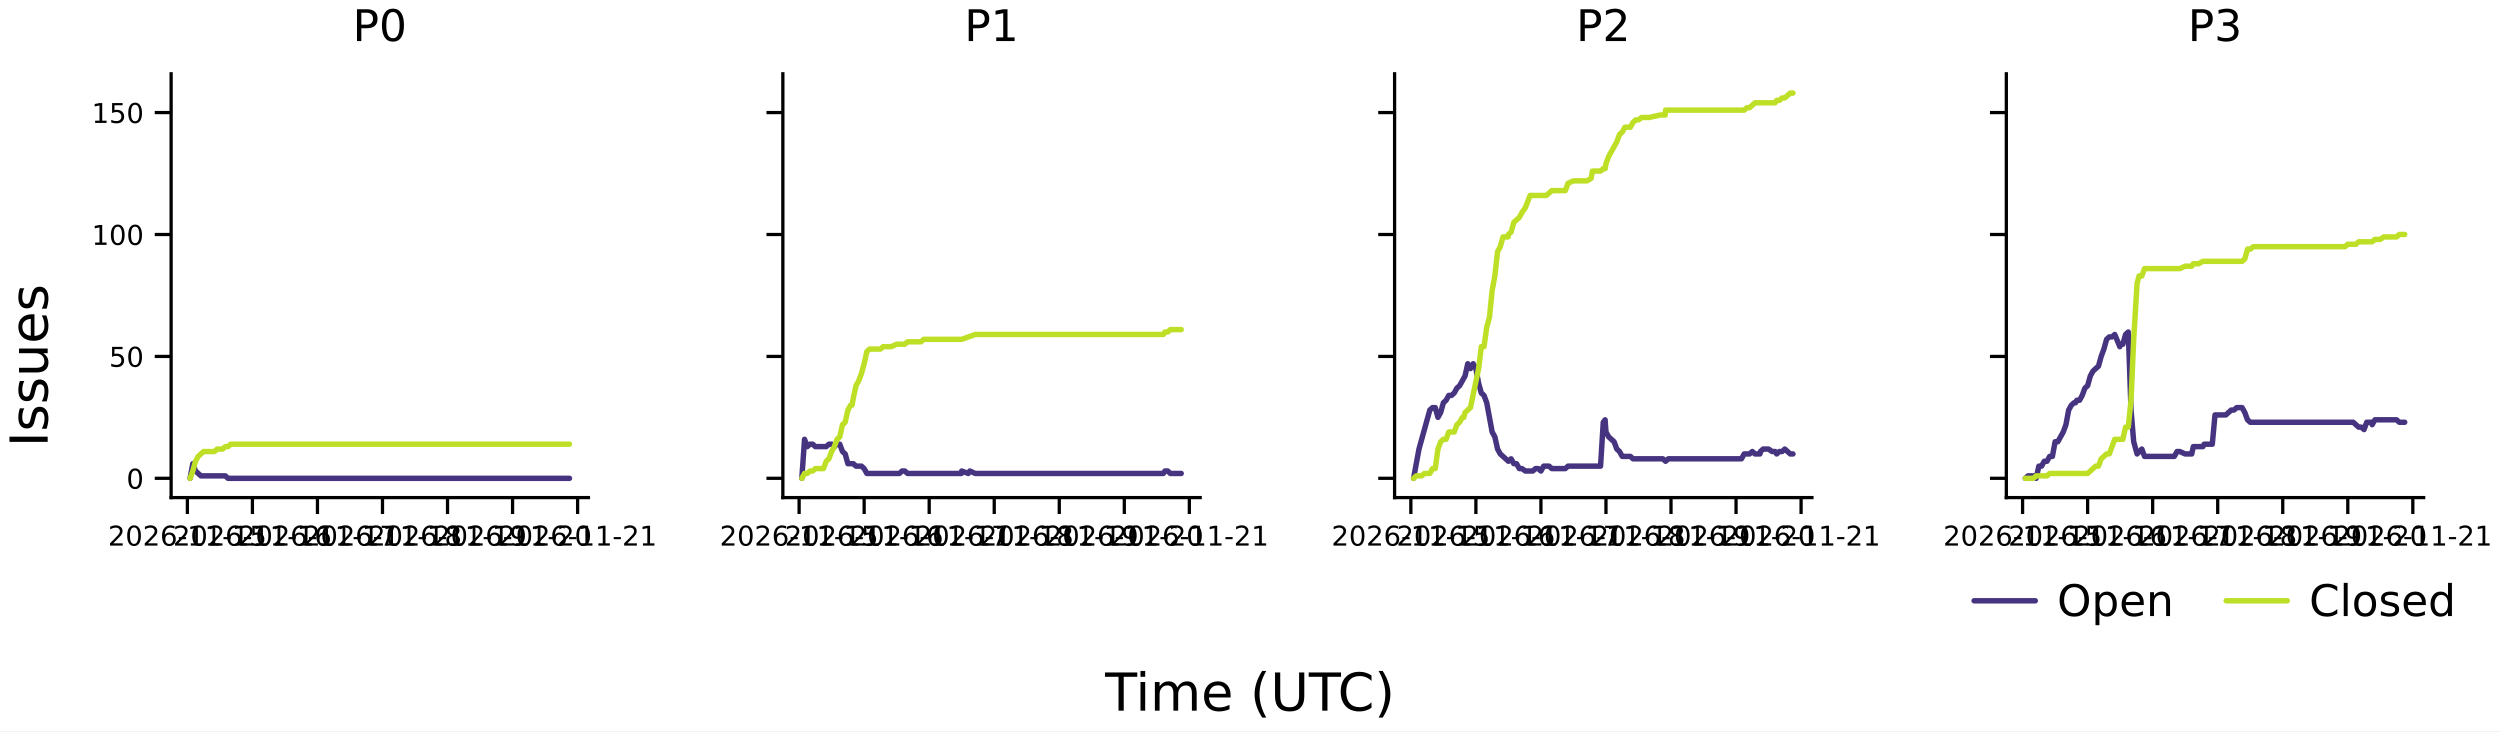
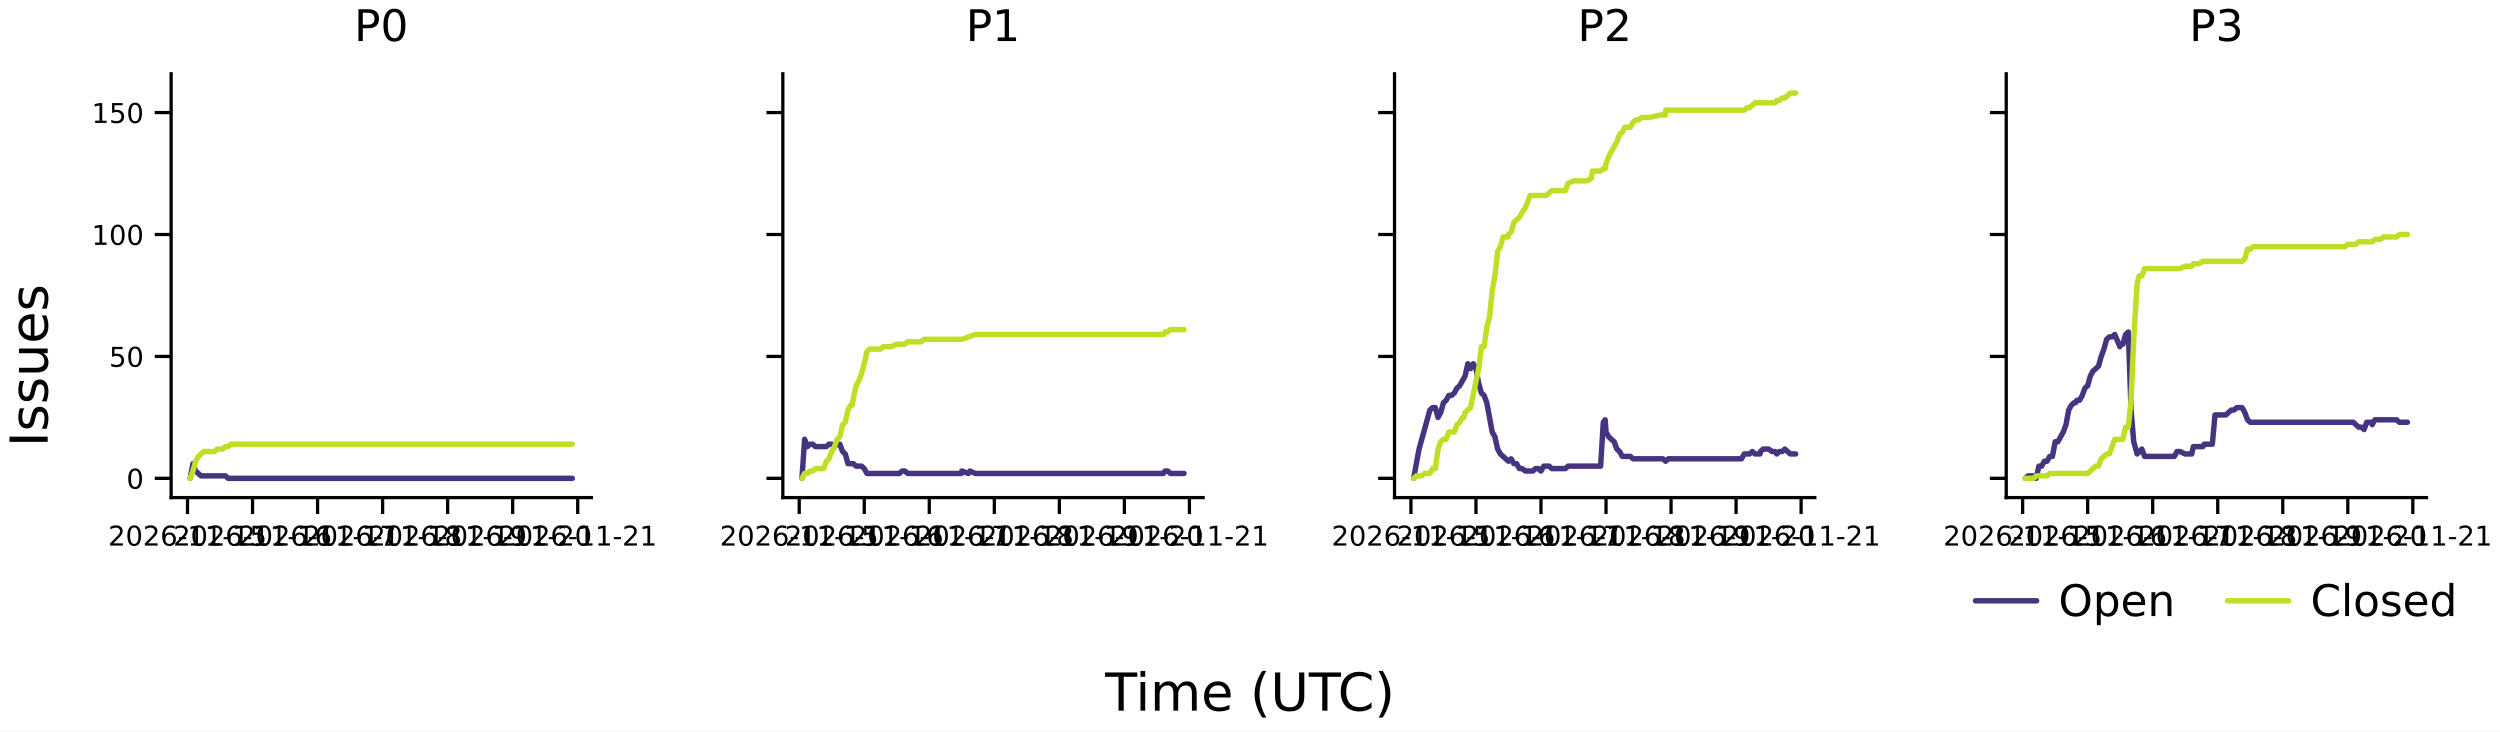
- <svg xmlns="http://www.w3.org/2000/svg" xmlns:xlink="http://www.w3.org/1999/xlink" width="457.922pt" height="133.92pt" viewBox="0 0 457.922 133.92" version="1.1">
+ <svg xmlns="http://www.w3.org/2000/svg" xmlns:xlink="http://www.w3.org/1999/xlink" width="457.921pt" height="133.92pt" viewBox="0 0 457.921 133.92" version="1.1">
  <defs>
    <style type="text/css">*{stroke-linejoin: round; stroke-linecap: butt}</style>
  </defs>
  <g id="figure_1">
    <g id="patch_1">
-       <path d="M 0 133.92  L 457.922 133.92  L 457.922 0  L 0 0  z " style="fill: #ffffff" />
+       <path d="M 0 133.92  L 457.921 133.92  L 457.921 0  L 0 0  z " style="fill: #ffffff" />
    </g>
    <g id="axes_1">
      <g id="patch_2">
-         <path d="M 31.344 91.143  L 107.785 91.143  L 107.785 13.518  L 31.344 13.518  z " style="fill: #ffffff" />
+         <path d="M 31.344 91.143  L 108.323 91.143  L 108.323 13.518  L 31.344 13.518  z " style="fill: #ffffff" />
      </g>
      <g id="matplotlib.axis_1">
        <g id="xtick_1">
          <g id="line2d_1">
            <defs>
-               <path id="m983ecefb46" d="M 0 0  L 0 3  " style="stroke: #000000; stroke-width: 0.6" />
+               <path id="ma088cf39d0" d="M 0 0  L 0 3  " style="stroke: #000000; stroke-width: 0.6" />
            </defs>
            <g>
-               <use xlink:href="#m983ecefb46" x="34.322" y="91.143" style="stroke: #000000; stroke-width: 0.6" />
+               <use xlink:href="#ma088cf39d0" x="34.346" y="91.143" style="stroke: #000000; stroke-width: 0.6" />
            </g>
          </g>
          <g id="text_1">
-             <text style="font-size: 5px; font-family: 'DejaVu Sans', sans-serif; text-anchor: middle" x="34.322" y="99.942" transform="rotate(-0 34.32197 99.94197)">2026-11-15</text>
+             <text style="font-size: 5px; font-family: 'DejaVu Sans', sans-serif; text-anchor: middle" x="34.346" y="99.942" transform="rotate(-0 34.34649 99.94197)">2026-11-15</text>
          </g>
        </g>
        <g id="xtick_2">
          <g id="line2d_2">
            <g>
-               <use xlink:href="#m983ecefb46" x="46.235" y="91.143" style="stroke: #000000; stroke-width: 0.6" />
+               <use xlink:href="#ma088cf39d0" x="46.258" y="91.143" style="stroke: #000000; stroke-width: 0.6" />
            </g>
          </g>
          <g id="text_2">
-             <text style="font-size: 5px; font-family: 'DejaVu Sans', sans-serif; text-anchor: middle" x="46.235" y="99.942" transform="rotate(-0 46.23487 99.94197)">2026-11-16</text>
+             <text style="font-size: 5px; font-family: 'DejaVu Sans', sans-serif; text-anchor: middle" x="46.258" y="99.942" transform="rotate(-0 46.25818 99.94197)">2026-11-16</text>
          </g>
        </g>
        <g id="xtick_3">
          <g id="line2d_3">
            <g>
-               <use xlink:href="#m983ecefb46" x="58.148" y="91.143" style="stroke: #000000; stroke-width: 0.6" />
+               <use xlink:href="#ma088cf39d0" x="58.17" y="91.143" style="stroke: #000000; stroke-width: 0.6" />
            </g>
          </g>
          <g id="text_3">
-             <text style="font-size: 5px; font-family: 'DejaVu Sans', sans-serif; text-anchor: middle" x="58.148" y="99.942" transform="rotate(-0 58.14776 99.94197)">2026-11-17</text>
+             <text style="font-size: 5px; font-family: 'DejaVu Sans', sans-serif; text-anchor: middle" x="58.17" y="99.942" transform="rotate(-0 58.16987 99.94197)">2026-11-17</text>
          </g>
        </g>
        <g id="xtick_4">
          <g id="line2d_4">
            <g>
-               <use xlink:href="#m983ecefb46" x="70.061" y="91.143" style="stroke: #000000; stroke-width: 0.6" />
+               <use xlink:href="#ma088cf39d0" x="70.082" y="91.143" style="stroke: #000000; stroke-width: 0.6" />
            </g>
          </g>
          <g id="text_4">
-             <text style="font-size: 5px; font-family: 'DejaVu Sans', sans-serif; text-anchor: middle" x="70.061" y="99.942" transform="rotate(-0 70.06066 99.94197)">2026-11-18</text>
+             <text style="font-size: 5px; font-family: 'DejaVu Sans', sans-serif; text-anchor: middle" x="70.082" y="99.942" transform="rotate(-0 70.08156 99.94197)">2026-11-18</text>
          </g>
        </g>
        <g id="xtick_5">
          <g id="line2d_5">
            <g>
-               <use xlink:href="#m983ecefb46" x="81.974" y="91.143" style="stroke: #000000; stroke-width: 0.6" />
+               <use xlink:href="#ma088cf39d0" x="81.993" y="91.143" style="stroke: #000000; stroke-width: 0.6" />
            </g>
          </g>
          <g id="text_5">
-             <text style="font-size: 5px; font-family: 'DejaVu Sans', sans-serif; text-anchor: middle" x="81.974" y="99.942" transform="rotate(-0 81.97355 99.94197)">2026-11-19</text>
+             <text style="font-size: 5px; font-family: 'DejaVu Sans', sans-serif; text-anchor: middle" x="81.993" y="99.942" transform="rotate(-0 81.99326 99.94197)">2026-11-19</text>
          </g>
        </g>
        <g id="xtick_6">
          <g id="line2d_6">
            <g>
-               <use xlink:href="#m983ecefb46" x="93.886" y="91.143" style="stroke: #000000; stroke-width: 0.6" />
+               <use xlink:href="#ma088cf39d0" x="93.905" y="91.143" style="stroke: #000000; stroke-width: 0.6" />
            </g>
          </g>
          <g id="text_6">
-             <text style="font-size: 5px; font-family: 'DejaVu Sans', sans-serif; text-anchor: middle" x="93.886" y="99.942" transform="rotate(-0 93.88645 99.94197)">2026-11-20</text>
+             <text style="font-size: 5px; font-family: 'DejaVu Sans', sans-serif; text-anchor: middle" x="93.905" y="99.942" transform="rotate(-0 93.90495 99.94197)">2026-11-20</text>
          </g>
        </g>
        <g id="xtick_7">
          <g id="line2d_7">
            <g>
-               <use xlink:href="#m983ecefb46" x="105.799" y="91.143" style="stroke: #000000; stroke-width: 0.6" />
+               <use xlink:href="#ma088cf39d0" x="105.817" y="91.143" style="stroke: #000000; stroke-width: 0.6" />
            </g>
          </g>
          <g id="text_7">
-             <text style="font-size: 5px; font-family: 'DejaVu Sans', sans-serif; text-anchor: middle" x="105.799" y="99.942" transform="rotate(-0 105.7993 99.94197)">2026-11-21</text>
+             <text style="font-size: 5px; font-family: 'DejaVu Sans', sans-serif; text-anchor: middle" x="105.817" y="99.942" transform="rotate(-0 105.8166 99.94197)">2026-11-21</text>
          </g>
        </g>
      </g>
      <g id="matplotlib.axis_2">
        <g id="ytick_1">
          <g id="line2d_8">
            <defs>
-               <path id="m73b5de8e56" d="M 0 0  L -3 0  " style="stroke: #000000; stroke-width: 0.6" />
+               <path id="mca87524dff" d="M 0 0  L -3 0  " style="stroke: #000000; stroke-width: 0.6" />
            </defs>
            <g>
-               <use xlink:href="#m73b5de8e56" x="31.344" y="87.615" style="stroke: #000000; stroke-width: 0.6" />
+               <use xlink:href="#mca87524dff" x="31.344" y="87.615" style="stroke: #000000; stroke-width: 0.6" />
            </g>
          </g>
          <g id="text_8">
            <text style="font-size: 5px; font-family: 'DejaVu Sans', sans-serif; text-anchor: end" x="26.344" y="89.514" transform="rotate(-0 26.34375 89.51415)">0</text>
          </g>
        </g>
        <g id="ytick_2">
          <g id="line2d_9">
            <g>
-               <use xlink:href="#m73b5de8e56" x="31.344" y="65.283" style="stroke: #000000; stroke-width: 0.6" />
+               <use xlink:href="#mca87524dff" x="31.344" y="65.283" style="stroke: #000000; stroke-width: 0.6" />
            </g>
          </g>
          <g id="text_9">
            <text style="font-size: 5px; font-family: 'DejaVu Sans', sans-serif; text-anchor: end" x="26.344" y="67.182" transform="rotate(-0 26.34375 67.18244)">50</text>
          </g>
        </g>
        <g id="ytick_3">
          <g id="line2d_10">
            <g>
-               <use xlink:href="#m73b5de8e56" x="31.344" y="42.951" style="stroke: #000000; stroke-width: 0.6" />
+               <use xlink:href="#mca87524dff" x="31.344" y="42.951" style="stroke: #000000; stroke-width: 0.6" />
            </g>
          </g>
          <g id="text_10">
            <text style="font-size: 5px; font-family: 'DejaVu Sans', sans-serif; text-anchor: end" x="26.344" y="44.851" transform="rotate(-0 26.34375 44.85073)">100</text>
          </g>
        </g>
        <g id="ytick_4">
          <g id="line2d_11">
            <g>
-               <use xlink:href="#m73b5de8e56" x="31.344" y="20.62" style="stroke: #000000; stroke-width: 0.6" />
+               <use xlink:href="#mca87524dff" x="31.344" y="20.62" style="stroke: #000000; stroke-width: 0.6" />
            </g>
          </g>
          <g id="text_11">
            <text style="font-size: 5px; font-family: 'DejaVu Sans', sans-serif; text-anchor: end" x="26.344" y="22.519" transform="rotate(-0 26.34375 22.51902)">150</text>
          </g>
        </g>
      </g>
      <g id="line2d_12">
-         <path d="M 34.818 87.615  L 35.315 84.935  L 35.811 86.275  L 36.804 87.168  L 41.271 87.168  L 41.768 87.615  L 104.31 87.615  L 104.31 87.615  " clip-path="url(#p945f9d1e26)" style="fill: none; stroke: #463480; stroke-linecap: round" />
+         <path d="M 34.843 87.615  L 35.339 84.935  L 35.835 86.275  L 36.828 87.168  L 41.295 87.168  L 41.791 87.615  L 104.824 87.615  L 104.824 87.615  " clip-path="url(#p7df5811cce)" style="fill: none; stroke: #463480; stroke-linecap: round" />
      </g>
      <g id="line2d_13">
-         <path d="M 34.818 87.615  L 35.315 86.275  L 35.811 84.488  L 36.307 83.595  L 37.3 82.702  L 39.286 82.702  L 39.782 82.255  L 40.775 82.255  L 41.271 81.808  L 41.768 81.808  L 42.264 81.362  L 104.31 81.362  L 104.31 81.362  " clip-path="url(#p945f9d1e26)" style="fill: none; stroke: #bddf26; stroke-linecap: round" />
+         <path d="M 34.843 87.615  L 35.339 86.275  L 35.835 84.488  L 36.332 83.595  L 37.324 82.702  L 39.31 82.702  L 39.806 82.255  L 40.799 82.255  L 41.295 81.808  L 41.791 81.808  L 42.288 81.362  L 104.824 81.362  L 104.824 81.362  " clip-path="url(#p7df5811cce)" style="fill: none; stroke: #bddf26; stroke-linecap: round" />
      </g>
      <g id="patch_3">
        <path d="M 31.344 91.143  L 31.344 13.518  " style="fill: none; stroke: #000000; stroke-width: 0.6; stroke-linejoin: miter; stroke-linecap: square" />
      </g>
      <g id="patch_4">
-         <path d="M 31.344 91.143  L 107.785 91.143  " style="fill: none; stroke: #000000; stroke-width: 0.6; stroke-linejoin: miter; stroke-linecap: square" />
+         <path d="M 31.344 91.143  L 108.323 91.143  " style="fill: none; stroke: #000000; stroke-width: 0.6; stroke-linejoin: miter; stroke-linecap: square" />
      </g>
      <g id="text_12">
-         <text style="font-size: 8px; font-family: 'DejaVu Sans', sans-serif; text-anchor: middle" x="69.564" y="7.518" transform="rotate(-0 69.56429 7.518125)">P0</text>
+         <text style="font-size: 8px; font-family: 'DejaVu Sans', sans-serif; text-anchor: middle" x="69.833" y="7.518" transform="rotate(-0 69.8334 7.518125)">P0</text>
      </g>
    </g>
    <g id="axes_2">
      <g id="patch_5">
-         <path d="M 143.395 91.143  L 219.836 91.143  L 219.836 13.518  L 143.395 13.518  z " style="fill: #ffffff" />
+         <path d="M 143.389 91.143  L 220.368 91.143  L 220.368 13.518  L 143.389 13.518  z " style="fill: #ffffff" />
      </g>
      <g id="matplotlib.axis_3">
        <g id="xtick_8">
          <g id="line2d_14">
            <g>
-               <use xlink:href="#m983ecefb46" x="146.373" y="91.143" style="stroke: #000000; stroke-width: 0.6" />
+               <use xlink:href="#ma088cf39d0" x="146.392" y="91.143" style="stroke: #000000; stroke-width: 0.6" />
            </g>
          </g>
          <g id="text_13">
-             <text style="font-size: 5px; font-family: 'DejaVu Sans', sans-serif; text-anchor: middle" x="146.373" y="99.942" transform="rotate(-0 146.3731 99.94197)">2026-11-15</text>
+             <text style="font-size: 5px; font-family: 'DejaVu Sans', sans-serif; text-anchor: middle" x="146.392" y="99.942" transform="rotate(-0 146.3917 99.94197)">2026-11-15</text>
          </g>
        </g>
        <g id="xtick_9">
          <g id="line2d_15">
            <g>
-               <use xlink:href="#m983ecefb46" x="158.286" y="91.143" style="stroke: #000000; stroke-width: 0.6" />
+               <use xlink:href="#ma088cf39d0" x="158.303" y="91.143" style="stroke: #000000; stroke-width: 0.6" />
            </g>
          </g>
          <g id="text_14">
-             <text style="font-size: 5px; font-family: 'DejaVu Sans', sans-serif; text-anchor: middle" x="158.286" y="99.942" transform="rotate(-0 158.286 99.94197)">2026-11-16</text>
+             <text style="font-size: 5px; font-family: 'DejaVu Sans', sans-serif; text-anchor: middle" x="158.303" y="99.942" transform="rotate(-0 158.3034 99.94197)">2026-11-16</text>
          </g>
        </g>
        <g id="xtick_10">
          <g id="line2d_16">
            <g>
-               <use xlink:href="#m983ecefb46" x="170.199" y="91.143" style="stroke: #000000; stroke-width: 0.6" />
+               <use xlink:href="#ma088cf39d0" x="170.215" y="91.143" style="stroke: #000000; stroke-width: 0.6" />
            </g>
          </g>
          <g id="text_15">
-             <text style="font-size: 5px; font-family: 'DejaVu Sans', sans-serif; text-anchor: middle" x="170.199" y="99.942" transform="rotate(-0 170.1989 99.94197)">2026-11-17</text>
+             <text style="font-size: 5px; font-family: 'DejaVu Sans', sans-serif; text-anchor: middle" x="170.215" y="99.942" transform="rotate(-0 170.2151 99.94197)">2026-11-17</text>
          </g>
        </g>
        <g id="xtick_11">
          <g id="line2d_17">
            <g>
-               <use xlink:href="#m983ecefb46" x="182.112" y="91.143" style="stroke: #000000; stroke-width: 0.6" />
+               <use xlink:href="#ma088cf39d0" x="182.127" y="91.143" style="stroke: #000000; stroke-width: 0.6" />
            </g>
          </g>
          <g id="text_16">
-             <text style="font-size: 5px; font-family: 'DejaVu Sans', sans-serif; text-anchor: middle" x="182.112" y="99.942" transform="rotate(-0 182.1118 99.94197)">2026-11-18</text>
+             <text style="font-size: 5px; font-family: 'DejaVu Sans', sans-serif; text-anchor: middle" x="182.127" y="99.942" transform="rotate(-0 182.1268 99.94197)">2026-11-18</text>
          </g>
        </g>
        <g id="xtick_12">
          <g id="line2d_18">
            <g>
-               <use xlink:href="#m983ecefb46" x="194.025" y="91.143" style="stroke: #000000; stroke-width: 0.6" />
+               <use xlink:href="#ma088cf39d0" x="194.038" y="91.143" style="stroke: #000000; stroke-width: 0.6" />
            </g>
          </g>
          <g id="text_17">
-             <text style="font-size: 5px; font-family: 'DejaVu Sans', sans-serif; text-anchor: middle" x="194.025" y="99.942" transform="rotate(-0 194.0247 99.94197)">2026-11-19</text>
+             <text style="font-size: 5px; font-family: 'DejaVu Sans', sans-serif; text-anchor: middle" x="194.038" y="99.942" transform="rotate(-0 194.0385 99.94197)">2026-11-19</text>
          </g>
        </g>
        <g id="xtick_13">
          <g id="line2d_19">
            <g>
-               <use xlink:href="#m983ecefb46" x="205.938" y="91.143" style="stroke: #000000; stroke-width: 0.6" />
+               <use xlink:href="#ma088cf39d0" x="205.95" y="91.143" style="stroke: #000000; stroke-width: 0.6" />
            </g>
          </g>
          <g id="text_18">
-             <text style="font-size: 5px; font-family: 'DejaVu Sans', sans-serif; text-anchor: middle" x="205.938" y="99.942" transform="rotate(-0 205.9376 99.94197)">2026-11-20</text>
+             <text style="font-size: 5px; font-family: 'DejaVu Sans', sans-serif; text-anchor: middle" x="205.95" y="99.942" transform="rotate(-0 205.9502 99.94197)">2026-11-20</text>
          </g>
        </g>
        <g id="xtick_14">
          <g id="line2d_20">
            <g>
-               <use xlink:href="#m983ecefb46" x="217.85" y="91.143" style="stroke: #000000; stroke-width: 0.6" />
+               <use xlink:href="#ma088cf39d0" x="217.862" y="91.143" style="stroke: #000000; stroke-width: 0.6" />
            </g>
          </g>
          <g id="text_19">
-             <text style="font-size: 5px; font-family: 'DejaVu Sans', sans-serif; text-anchor: middle" x="217.85" y="99.942" transform="rotate(-0 217.8505 99.94197)">2026-11-21</text>
+             <text style="font-size: 5px; font-family: 'DejaVu Sans', sans-serif; text-anchor: middle" x="217.862" y="99.942" transform="rotate(-0 217.8619 99.94197)">2026-11-21</text>
          </g>
        </g>
      </g>
      <g id="matplotlib.axis_4">
        <g id="ytick_5">
          <g id="line2d_21">
            <g>
-               <use xlink:href="#m73b5de8e56" x="143.395" y="87.615" style="stroke: #000000; stroke-width: 0.6" />
+               <use xlink:href="#mca87524dff" x="143.389" y="87.615" style="stroke: #000000; stroke-width: 0.6" />
            </g>
          </g>
        </g>
        <g id="ytick_6">
          <g id="line2d_22">
            <g>
-               <use xlink:href="#m73b5de8e56" x="143.395" y="65.283" style="stroke: #000000; stroke-width: 0.6" />
+               <use xlink:href="#mca87524dff" x="143.389" y="65.283" style="stroke: #000000; stroke-width: 0.6" />
            </g>
          </g>
        </g>
        <g id="ytick_7">
          <g id="line2d_23">
            <g>
-               <use xlink:href="#m73b5de8e56" x="143.395" y="42.951" style="stroke: #000000; stroke-width: 0.6" />
+               <use xlink:href="#mca87524dff" x="143.389" y="42.951" style="stroke: #000000; stroke-width: 0.6" />
            </g>
          </g>
        </g>
        <g id="ytick_8">
          <g id="line2d_24">
            <g>
-               <use xlink:href="#m73b5de8e56" x="143.395" y="20.62" style="stroke: #000000; stroke-width: 0.6" />
+               <use xlink:href="#mca87524dff" x="143.389" y="20.62" style="stroke: #000000; stroke-width: 0.6" />
            </g>
          </g>
        </g>
      </g>
      <g id="line2d_25">
-         <path d="M 146.869 87.615  L 147.366 80.469  L 147.862 81.808  L 148.359 81.362  L 148.855 81.362  L 149.351 81.808  L 151.337 81.808  L 151.833 81.362  L 152.33 81.362  L 152.826 81.808  L 153.322 81.362  L 153.819 81.362  L 154.315 82.702  L 154.811 83.148  L 155.308 84.935  L 156.301 84.935  L 156.797 85.382  L 157.79 85.382  L 158.286 85.828  L 158.782 86.721  L 164.739 86.721  L 165.235 86.275  L 165.732 86.275  L 166.236 86.721  L 176.097 86.721  L 176.155 86.275  L 177.355 86.721  L 177.644 86.275  L 178.637 86.721  L 213.085 86.721  L 213.383 86.275  L 213.88 86.275  L 214.376 86.721  L 216.361 86.721  L 216.361 86.721  " clip-path="url(#pc79233a699)" style="fill: none; stroke: #463480; stroke-linecap: round" />
+         <path d="M 146.888 87.615  L 147.384 80.469  L 147.881 81.808  L 148.377 81.362  L 148.873 81.362  L 149.37 81.808  L 151.355 81.808  L 151.851 81.362  L 152.348 81.362  L 152.844 81.808  L 153.34 81.362  L 153.837 81.362  L 154.333 82.702  L 154.829 83.148  L 155.325 84.935  L 156.318 84.935  L 156.814 85.382  L 157.807 85.382  L 158.303 85.828  L 158.8 86.721  L 164.756 86.721  L 165.252 86.275  L 165.748 86.275  L 166.253 86.721  L 176.113 86.721  L 176.171 86.275  L 177.37 86.721  L 177.66 86.275  L 178.653 86.721  L 213.097 86.721  L 213.395 86.275  L 213.891 86.275  L 214.388 86.721  L 216.869 86.721  L 216.869 86.721  " clip-path="url(#p0bd5a8da91)" style="fill: none; stroke: #463480; stroke-linecap: round" />
      </g>
      <g id="line2d_26">
-         <path d="M 146.869 87.615  L 147.366 86.721  L 147.862 86.721  L 148.359 86.275  L 148.855 86.275  L 149.351 85.828  L 150.84 85.828  L 151.337 84.488  L 151.833 84.042  L 152.33 82.702  L 152.826 81.808  L 153.322 80.469  L 153.819 80.022  L 154.315 77.789  L 154.811 77.342  L 155.308 75.109  L 155.804 74.216  L 156.077 74.216  L 156.301 72.876  L 156.797 70.643  L 157.293 69.749  L 157.79 68.409  L 158.286 66.623  L 158.782 64.39  L 159.279 63.943  L 161.264 63.943  L 161.761 63.496  L 163.25 63.496  L 164.242 63.05  L 165.732 63.05  L 166.236 62.603  L 168.71 62.603  L 169.206 62.157  L 176.155 62.157  L 178.637 61.263  L 213.085 61.263  L 213.383 60.817  L 213.88 60.817  L 214.376 60.37  L 216.361 60.37  L 216.361 60.37  " clip-path="url(#pc79233a699)" style="fill: none; stroke: #bddf26; stroke-linecap: round" />
+         <path d="M 146.888 87.615  L 147.384 86.721  L 147.881 86.721  L 148.377 86.275  L 148.873 86.275  L 149.37 85.828  L 150.859 85.828  L 151.355 84.488  L 151.851 84.042  L 152.348 82.702  L 152.844 81.808  L 153.34 80.469  L 153.837 80.022  L 154.333 77.789  L 154.829 77.342  L 155.325 75.109  L 155.822 74.216  L 156.095 74.216  L 156.318 72.876  L 156.814 70.643  L 157.311 69.749  L 157.807 68.409  L 158.303 66.623  L 158.8 64.39  L 159.296 63.943  L 161.281 63.943  L 161.778 63.496  L 163.267 63.496  L 164.259 63.05  L 165.748 63.05  L 166.253 62.603  L 168.726 62.603  L 169.222 62.157  L 176.171 62.157  L 178.653 61.263  L 213.097 61.263  L 213.395 60.817  L 213.891 60.817  L 214.388 60.37  L 216.869 60.37  L 216.869 60.37  " clip-path="url(#p0bd5a8da91)" style="fill: none; stroke: #bddf26; stroke-linecap: round" />
      </g>
      <g id="patch_6">
-         <path d="M 143.395 91.143  L 143.395 13.518  " style="fill: none; stroke: #000000; stroke-width: 0.6; stroke-linejoin: miter; stroke-linecap: square" />
+         <path d="M 143.389 91.143  L 143.389 13.518  " style="fill: none; stroke: #000000; stroke-width: 0.6; stroke-linejoin: miter; stroke-linecap: square" />
      </g>
      <g id="patch_7">
-         <path d="M 143.395 91.143  L 219.836 91.143  " style="fill: none; stroke: #000000; stroke-width: 0.6; stroke-linejoin: miter; stroke-linecap: square" />
+         <path d="M 143.389 91.143  L 220.368 91.143  " style="fill: none; stroke: #000000; stroke-width: 0.6; stroke-linejoin: miter; stroke-linecap: square" />
      </g>
      <g id="text_20">
-         <text style="font-size: 8px; font-family: 'DejaVu Sans', sans-serif; text-anchor: middle" x="181.615" y="7.518" transform="rotate(-0 181.6154 7.518125)">P1</text>
+         <text style="font-size: 8px; font-family: 'DejaVu Sans', sans-serif; text-anchor: middle" x="181.879" y="7.518" transform="rotate(-0 181.8786 7.518125)">P1</text>
      </g>
    </g>
    <g id="axes_3">
      <g id="patch_8">
-         <path d="M 255.446 91.143  L 331.887 91.143  L 331.887 13.518  L 255.446 13.518  z " style="fill: #ffffff" />
+         <path d="M 255.434 91.143  L 332.414 91.143  L 332.414 13.518  L 255.434 13.518  z " style="fill: #ffffff" />
      </g>
      <g id="matplotlib.axis_5">
        <g id="xtick_15">
          <g id="line2d_27">
            <g>
-               <use xlink:href="#m983ecefb46" x="258.424" y="91.143" style="stroke: #000000; stroke-width: 0.6" />
+               <use xlink:href="#ma088cf39d0" x="258.437" y="91.143" style="stroke: #000000; stroke-width: 0.6" />
            </g>
          </g>
          <g id="text_21">
-             <text style="font-size: 5px; font-family: 'DejaVu Sans', sans-serif; text-anchor: middle" x="258.424" y="99.942" transform="rotate(-0 258.4242 99.94197)">2026-11-15</text>
+             <text style="font-size: 5px; font-family: 'DejaVu Sans', sans-serif; text-anchor: middle" x="258.437" y="99.942" transform="rotate(-0 258.437 99.94197)">2026-11-15</text>
          </g>
        </g>
        <g id="xtick_16">
          <g id="line2d_28">
            <g>
-               <use xlink:href="#m983ecefb46" x="270.337" y="91.143" style="stroke: #000000; stroke-width: 0.6" />
+               <use xlink:href="#ma088cf39d0" x="270.349" y="91.143" style="stroke: #000000; stroke-width: 0.6" />
            </g>
          </g>
          <g id="text_22">
-             <text style="font-size: 5px; font-family: 'DejaVu Sans', sans-serif; text-anchor: middle" x="270.337" y="99.942" transform="rotate(-0 270.3371 99.94197)">2026-11-16</text>
+             <text style="font-size: 5px; font-family: 'DejaVu Sans', sans-serif; text-anchor: middle" x="270.349" y="99.942" transform="rotate(-0 270.3486 99.94197)">2026-11-16</text>
          </g>
        </g>
        <g id="xtick_17">
          <g id="line2d_29">
            <g>
-               <use xlink:href="#m983ecefb46" x="282.25" y="91.143" style="stroke: #000000; stroke-width: 0.6" />
+               <use xlink:href="#ma088cf39d0" x="282.26" y="91.143" style="stroke: #000000; stroke-width: 0.6" />
            </g>
          </g>
          <g id="text_23">
-             <text style="font-size: 5px; font-family: 'DejaVu Sans', sans-serif; text-anchor: middle" x="282.25" y="99.942" transform="rotate(-0 282.25 99.94197)">2026-11-17</text>
+             <text style="font-size: 5px; font-family: 'DejaVu Sans', sans-serif; text-anchor: middle" x="282.26" y="99.942" transform="rotate(-0 282.2603 99.94197)">2026-11-17</text>
          </g>
        </g>
        <g id="xtick_18">
          <g id="line2d_30">
            <g>
-               <use xlink:href="#m983ecefb46" x="294.163" y="91.143" style="stroke: #000000; stroke-width: 0.6" />
+               <use xlink:href="#ma088cf39d0" x="294.172" y="91.143" style="stroke: #000000; stroke-width: 0.6" />
            </g>
          </g>
          <g id="text_24">
-             <text style="font-size: 5px; font-family: 'DejaVu Sans', sans-serif; text-anchor: middle" x="294.163" y="99.942" transform="rotate(-0 294.1629 99.94197)">2026-11-18</text>
+             <text style="font-size: 5px; font-family: 'DejaVu Sans', sans-serif; text-anchor: middle" x="294.172" y="99.942" transform="rotate(-0 294.172 99.94197)">2026-11-18</text>
          </g>
        </g>
        <g id="xtick_19">
          <g id="line2d_31">
            <g>
-               <use xlink:href="#m983ecefb46" x="306.076" y="91.143" style="stroke: #000000; stroke-width: 0.6" />
+               <use xlink:href="#ma088cf39d0" x="306.084" y="91.143" style="stroke: #000000; stroke-width: 0.6" />
            </g>
          </g>
          <g id="text_25">
-             <text style="font-size: 5px; font-family: 'DejaVu Sans', sans-serif; text-anchor: middle" x="306.076" y="99.942" transform="rotate(-0 306.0758 99.94197)">2026-11-19</text>
+             <text style="font-size: 5px; font-family: 'DejaVu Sans', sans-serif; text-anchor: middle" x="306.084" y="99.942" transform="rotate(-0 306.0837 99.94197)">2026-11-19</text>
          </g>
        </g>
        <g id="xtick_20">
          <g id="line2d_32">
            <g>
-               <use xlink:href="#m983ecefb46" x="317.989" y="91.143" style="stroke: #000000; stroke-width: 0.6" />
+               <use xlink:href="#ma088cf39d0" x="317.995" y="91.143" style="stroke: #000000; stroke-width: 0.6" />
            </g>
          </g>
          <g id="text_26">
-             <text style="font-size: 5px; font-family: 'DejaVu Sans', sans-serif; text-anchor: middle" x="317.989" y="99.942" transform="rotate(-0 317.9887 99.94197)">2026-11-20</text>
+             <text style="font-size: 5px; font-family: 'DejaVu Sans', sans-serif; text-anchor: middle" x="317.995" y="99.942" transform="rotate(-0 317.9954 99.94197)">2026-11-20</text>
          </g>
        </g>
        <g id="xtick_21">
          <g id="line2d_33">
            <g>
-               <use xlink:href="#m983ecefb46" x="329.902" y="91.143" style="stroke: #000000; stroke-width: 0.6" />
+               <use xlink:href="#ma088cf39d0" x="329.907" y="91.143" style="stroke: #000000; stroke-width: 0.6" />
            </g>
          </g>
          <g id="text_27">
-             <text style="font-size: 5px; font-family: 'DejaVu Sans', sans-serif; text-anchor: middle" x="329.902" y="99.942" transform="rotate(-0 329.9016 99.94197)">2026-11-21</text>
+             <text style="font-size: 5px; font-family: 'DejaVu Sans', sans-serif; text-anchor: middle" x="329.907" y="99.942" transform="rotate(-0 329.9071 99.94197)">2026-11-21</text>
          </g>
        </g>
      </g>
      <g id="matplotlib.axis_6">
        <g id="ytick_9">
          <g id="line2d_34">
            <g>
-               <use xlink:href="#m73b5de8e56" x="255.446" y="87.615" style="stroke: #000000; stroke-width: 0.6" />
+               <use xlink:href="#mca87524dff" x="255.434" y="87.615" style="stroke: #000000; stroke-width: 0.6" />
            </g>
          </g>
        </g>
        <g id="ytick_10">
          <g id="line2d_35">
            <g>
-               <use xlink:href="#m73b5de8e56" x="255.446" y="65.283" style="stroke: #000000; stroke-width: 0.6" />
+               <use xlink:href="#mca87524dff" x="255.434" y="65.283" style="stroke: #000000; stroke-width: 0.6" />
            </g>
          </g>
        </g>
        <g id="ytick_11">
          <g id="line2d_36">
            <g>
-               <use xlink:href="#m73b5de8e56" x="255.446" y="42.951" style="stroke: #000000; stroke-width: 0.6" />
+               <use xlink:href="#mca87524dff" x="255.434" y="42.951" style="stroke: #000000; stroke-width: 0.6" />
            </g>
          </g>
        </g>
        <g id="ytick_12">
          <g id="line2d_37">
            <g>
-               <use xlink:href="#m73b5de8e56" x="255.446" y="20.62" style="stroke: #000000; stroke-width: 0.6" />
+               <use xlink:href="#mca87524dff" x="255.434" y="20.62" style="stroke: #000000; stroke-width: 0.6" />
            </g>
          </g>
        </g>
      </g>
      <g id="line2d_38">
-         <path d="M 258.921 87.615  L 259.913 82.255  L 261.899 75.109  L 262.395 74.662  L 262.892 74.662  L 263.388 76.449  L 263.884 75.556  L 264.381 73.769  L 264.877 73.322  L 265.373 72.429  L 265.87 72.429  L 266.366 71.983  L 266.863 71.089  L 267.359 70.643  L 268.352 68.856  L 268.848 66.623  L 269.344 67.516  L 269.841 66.623  L 270.337 67.516  L 270.833 70.196  L 271.33 71.983  L 271.826 72.429  L 272.323 73.769  L 273.315 79.129  L 273.812 80.022  L 274.308 82.255  L 274.804 83.148  L 276.294 84.488  L 276.79 84.042  L 277.286 84.935  L 277.783 84.935  L 278.287 85.828  L 278.775 85.828  L 279.396 86.275  L 280.761 86.275  L 281.257 85.828  L 281.754 85.828  L 282.25 86.275  L 282.746 85.382  L 283.739 85.382  L 284.235 85.828  L 286.717 85.828  L 287.214 85.382  L 293.17 85.382  L 293.667 77.342  L 294.006 76.896  L 294.163 79.129  L 294.659 80.022  L 295.652 80.915  L 296.148 82.255  L 296.645 82.702  L 297.141 83.595  L 298.63 83.595  L 299.127 84.042  L 304.587 84.042  L 305.083 84.488  L 305.579 84.042  L 318.981 84.042  L 319.478 83.148  L 320.471 83.148  L 320.967 82.702  L 321.463 83.148  L 322.373 83.148  L 322.456 82.702  L 322.952 82.255  L 323.945 82.255  L 324.59 82.702  L 325.136 82.702  L 325.434 83.148  L 325.931 82.702  L 326.427 82.702  L 326.923 82.255  L 327.916 83.148  L 328.412 83.148  L 328.412 83.148  " clip-path="url(#p9d6e45f11c)" style="fill: none; stroke: #463480; stroke-linecap: round" />
+         <path d="M 258.933 87.615  L 259.926 82.255  L 261.911 75.109  L 262.408 74.662  L 262.904 74.662  L 263.4 76.449  L 263.896 75.556  L 264.393 73.769  L 264.889 73.322  L 265.385 72.429  L 265.882 72.429  L 266.378 71.983  L 266.874 71.089  L 267.371 70.643  L 268.363 68.856  L 268.86 66.623  L 269.356 67.516  L 269.852 66.623  L 270.349 67.516  L 270.845 70.196  L 271.341 71.983  L 271.838 72.429  L 272.334 73.769  L 273.327 79.129  L 273.823 80.022  L 274.319 82.255  L 274.816 83.148  L 276.304 84.488  L 276.801 84.042  L 277.297 84.935  L 277.793 84.935  L 278.298 85.828  L 278.786 85.828  L 279.406 86.275  L 280.771 86.275  L 281.268 85.828  L 281.764 85.828  L 282.26 86.275  L 282.757 85.382  L 283.749 85.382  L 284.246 85.828  L 286.727 85.828  L 287.224 85.382  L 293.179 85.382  L 293.676 77.342  L 294.015 76.896  L 294.172 79.129  L 294.668 80.022  L 295.661 80.915  L 296.157 82.255  L 296.654 82.702  L 297.15 83.595  L 298.639 83.595  L 299.135 84.042  L 304.595 84.042  L 305.091 84.488  L 305.587 84.042  L 318.988 84.042  L 319.484 83.148  L 320.477 83.148  L 320.973 82.702  L 321.47 83.148  L 322.38 83.148  L 322.462 82.702  L 322.959 82.255  L 323.951 82.255  L 324.596 82.702  L 325.142 82.702  L 325.44 83.148  L 325.937 82.702  L 326.433 82.702  L 326.929 82.255  L 327.922 83.148  L 328.914 83.148  L 328.914 83.148  " clip-path="url(#pf7d8c7da54)" style="fill: none; stroke: #463480; stroke-linecap: round" />
      </g>
      <g id="line2d_39">
-         <path d="M 258.921 87.615  L 259.417 87.168  L 260.41 87.168  L 260.906 86.721  L 261.899 86.721  L 262.395 85.828  L 262.892 85.828  L 263.388 82.255  L 263.884 80.915  L 264.381 80.469  L 264.877 80.469  L 265.373 79.129  L 266.366 79.129  L 266.863 77.789  L 267.359 77.342  L 267.855 76.449  L 268.128 76.449  L 268.352 75.556  L 269.344 74.662  L 270.833 67.516  L 271.33 63.496  L 271.826 63.496  L 272.323 59.923  L 272.819 58.137  L 273.315 53.224  L 273.812 50.544  L 274.308 46.078  L 274.804 45.184  L 275.301 43.398  L 276.236 43.398  L 276.294 42.951  L 276.79 42.505  L 277.286 40.718  L 278.287 39.825  L 278.775 38.932  L 279.396 38.038  L 280.265 35.805  L 283.243 35.805  L 284.235 34.912  L 286.717 34.912  L 287.214 33.572  L 288.206 33.125  L 290.688 33.125  L 291.441 32.679  L 291.681 31.339  L 293.17 31.339  L 293.667 30.892  L 294.006 30.892  L 294.163 29.999  L 294.659 28.659  L 296.148 25.979  L 296.645 24.639  L 297.141 24.193  L 297.638 23.299  L 298.63 23.299  L 299.127 22.406  L 299.623 21.96  L 300.119 21.96  L 300.715 21.513  L 302.105 21.513  L 304.09 21.066  L 305.017 21.066  L 305.083 20.173  L 319.478 20.173  L 319.974 19.726  L 320.471 19.726  L 321.463 18.833  L 325.136 18.833  L 325.434 18.386  L 325.931 18.386  L 326.427 17.94  L 326.923 17.94  L 327.916 17.047  L 328.412 17.047  L 328.412 17.047  " clip-path="url(#p9d6e45f11c)" style="fill: none; stroke: #bddf26; stroke-linecap: round" />
+         <path d="M 258.933 87.615  L 259.43 87.168  L 260.422 87.168  L 260.919 86.721  L 261.911 86.721  L 262.408 85.828  L 262.904 85.828  L 263.4 82.255  L 263.896 80.915  L 264.393 80.469  L 264.889 80.469  L 265.385 79.129  L 266.378 79.129  L 266.874 77.789  L 267.371 77.342  L 267.867 76.449  L 268.14 76.449  L 268.363 75.556  L 269.356 74.662  L 270.845 67.516  L 271.341 63.496  L 271.838 63.496  L 272.334 59.923  L 272.83 58.137  L 273.327 53.224  L 273.823 50.544  L 274.319 46.078  L 274.816 45.184  L 275.312 43.398  L 276.247 43.398  L 276.304 42.951  L 276.801 42.505  L 277.297 40.718  L 278.298 39.825  L 278.786 38.932  L 279.406 38.038  L 280.275 35.805  L 283.253 35.805  L 284.246 34.912  L 286.727 34.912  L 287.224 33.572  L 288.216 33.125  L 290.698 33.125  L 291.451 32.679  L 291.69 31.339  L 293.179 31.339  L 293.676 30.892  L 294.015 30.892  L 294.172 29.999  L 294.668 28.659  L 296.157 25.979  L 296.654 24.639  L 297.15 24.193  L 297.646 23.299  L 298.639 23.299  L 299.135 22.406  L 299.632 21.96  L 300.128 21.96  L 300.723 21.513  L 302.113 21.513  L 304.098 21.066  L 305.025 21.066  L 305.091 20.173  L 319.484 20.173  L 319.981 19.726  L 320.477 19.726  L 321.47 18.833  L 325.142 18.833  L 325.44 18.386  L 325.937 18.386  L 326.433 17.94  L 326.929 17.94  L 327.922 17.047  L 328.914 17.047  L 328.914 17.047  " clip-path="url(#pf7d8c7da54)" style="fill: none; stroke: #bddf26; stroke-linecap: round" />
      </g>
      <g id="patch_9">
-         <path d="M 255.446 91.143  L 255.446 13.518  " style="fill: none; stroke: #000000; stroke-width: 0.6; stroke-linejoin: miter; stroke-linecap: square" />
+         <path d="M 255.434 91.143  L 255.434 13.518  " style="fill: none; stroke: #000000; stroke-width: 0.6; stroke-linejoin: miter; stroke-linecap: square" />
      </g>
      <g id="patch_10">
-         <path d="M 255.446 91.143  L 331.887 91.143  " style="fill: none; stroke: #000000; stroke-width: 0.6; stroke-linejoin: miter; stroke-linecap: square" />
+         <path d="M 255.434 91.143  L 332.414 91.143  " style="fill: none; stroke: #000000; stroke-width: 0.6; stroke-linejoin: miter; stroke-linecap: square" />
      </g>
      <g id="text_28">
-         <text style="font-size: 8px; font-family: 'DejaVu Sans', sans-serif; text-anchor: middle" x="293.667" y="7.518" transform="rotate(-0 293.6665 7.518125)">P2</text>
+         <text style="font-size: 8px; font-family: 'DejaVu Sans', sans-serif; text-anchor: middle" x="293.924" y="7.518" transform="rotate(-0 293.9239 7.518125)">P2</text>
      </g>
    </g>
    <g id="axes_4">
      <g id="patch_11">
-         <path d="M 367.497 91.143  L 443.938 91.143  L 443.938 13.518  L 367.497 13.518  z " style="fill: #ffffff" />
+         <path d="M 367.479 91.143  L 444.459 91.143  L 444.459 13.518  L 367.479 13.518  z " style="fill: #ffffff" />
      </g>
      <g id="matplotlib.axis_7">
        <g id="xtick_22">
          <g id="line2d_40">
            <g>
-               <use xlink:href="#m983ecefb46" x="370.475" y="91.143" style="stroke: #000000; stroke-width: 0.6" />
+               <use xlink:href="#ma088cf39d0" x="370.482" y="91.143" style="stroke: #000000; stroke-width: 0.6" />
            </g>
          </g>
          <g id="text_29">
-             <text style="font-size: 5px; font-family: 'DejaVu Sans', sans-serif; text-anchor: middle" x="370.475" y="99.942" transform="rotate(-0 370.4753 99.94197)">2026-11-15</text>
+             <text style="font-size: 5px; font-family: 'DejaVu Sans', sans-serif; text-anchor: middle" x="370.482" y="99.942" transform="rotate(-0 370.4822 99.94197)">2026-11-15</text>
          </g>
        </g>
        <g id="xtick_23">
          <g id="line2d_41">
            <g>
-               <use xlink:href="#m983ecefb46" x="382.388" y="91.143" style="stroke: #000000; stroke-width: 0.6" />
+               <use xlink:href="#ma088cf39d0" x="382.394" y="91.143" style="stroke: #000000; stroke-width: 0.6" />
            </g>
          </g>
          <g id="text_30">
-             <text style="font-size: 5px; font-family: 'DejaVu Sans', sans-serif; text-anchor: middle" x="382.388" y="99.942" transform="rotate(-0 382.3882 99.94197)">2026-11-16</text>
+             <text style="font-size: 5px; font-family: 'DejaVu Sans', sans-serif; text-anchor: middle" x="382.394" y="99.942" transform="rotate(-0 382.3939 99.94197)">2026-11-16</text>
          </g>
        </g>
        <g id="xtick_24">
          <g id="line2d_42">
            <g>
-               <use xlink:href="#m983ecefb46" x="394.301" y="91.143" style="stroke: #000000; stroke-width: 0.6" />
+               <use xlink:href="#ma088cf39d0" x="394.306" y="91.143" style="stroke: #000000; stroke-width: 0.6" />
            </g>
          </g>
          <g id="text_31">
-             <text style="font-size: 5px; font-family: 'DejaVu Sans', sans-serif; text-anchor: middle" x="394.301" y="99.942" transform="rotate(-0 394.3011 99.94197)">2026-11-17</text>
+             <text style="font-size: 5px; font-family: 'DejaVu Sans', sans-serif; text-anchor: middle" x="394.306" y="99.942" transform="rotate(-0 394.3056 99.94197)">2026-11-17</text>
          </g>
        </g>
        <g id="xtick_25">
          <g id="line2d_43">
            <g>
-               <use xlink:href="#m983ecefb46" x="406.214" y="91.143" style="stroke: #000000; stroke-width: 0.6" />
+               <use xlink:href="#ma088cf39d0" x="406.217" y="91.143" style="stroke: #000000; stroke-width: 0.6" />
            </g>
          </g>
          <g id="text_32">
-             <text style="font-size: 5px; font-family: 'DejaVu Sans', sans-serif; text-anchor: middle" x="406.214" y="99.942" transform="rotate(-0 406.214 99.94197)">2026-11-18</text>
+             <text style="font-size: 5px; font-family: 'DejaVu Sans', sans-serif; text-anchor: middle" x="406.217" y="99.942" transform="rotate(-0 406.2173 99.94197)">2026-11-18</text>
          </g>
        </g>
        <g id="xtick_26">
          <g id="line2d_44">
            <g>
-               <use xlink:href="#m983ecefb46" x="418.127" y="91.143" style="stroke: #000000; stroke-width: 0.6" />
+               <use xlink:href="#ma088cf39d0" x="418.129" y="91.143" style="stroke: #000000; stroke-width: 0.6" />
            </g>
          </g>
          <g id="text_33">
-             <text style="font-size: 5px; font-family: 'DejaVu Sans', sans-serif; text-anchor: middle" x="418.127" y="99.942" transform="rotate(-0 418.1269 99.94197)">2026-11-19</text>
+             <text style="font-size: 5px; font-family: 'DejaVu Sans', sans-serif; text-anchor: middle" x="418.129" y="99.942" transform="rotate(-0 418.129 99.94197)">2026-11-19</text>
          </g>
        </g>
        <g id="xtick_27">
          <g id="line2d_45">
            <g>
-               <use xlink:href="#m983ecefb46" x="430.04" y="91.143" style="stroke: #000000; stroke-width: 0.6" />
+               <use xlink:href="#ma088cf39d0" x="430.041" y="91.143" style="stroke: #000000; stroke-width: 0.6" />
            </g>
          </g>
          <g id="text_34">
-             <text style="font-size: 5px; font-family: 'DejaVu Sans', sans-serif; text-anchor: middle" x="430.04" y="99.942" transform="rotate(-0 430.0398 99.94197)">2026-11-20</text>
+             <text style="font-size: 5px; font-family: 'DejaVu Sans', sans-serif; text-anchor: middle" x="430.041" y="99.942" transform="rotate(-0 430.0406 99.94197)">2026-11-20</text>
          </g>
        </g>
        <g id="xtick_28">
          <g id="line2d_46">
            <g>
-               <use xlink:href="#m983ecefb46" x="441.953" y="91.143" style="stroke: #000000; stroke-width: 0.6" />
+               <use xlink:href="#ma088cf39d0" x="441.952" y="91.143" style="stroke: #000000; stroke-width: 0.6" />
            </g>
          </g>
          <g id="text_35">
-             <text style="font-size: 5px; font-family: 'DejaVu Sans', sans-serif; text-anchor: middle" x="441.953" y="99.942" transform="rotate(-0 441.9527 99.94197)">2026-11-21</text>
+             <text style="font-size: 5px; font-family: 'DejaVu Sans', sans-serif; text-anchor: middle" x="441.952" y="99.942" transform="rotate(-0 441.9523 99.94197)">2026-11-21</text>
          </g>
        </g>
      </g>
      <g id="matplotlib.axis_8">
        <g id="ytick_13">
          <g id="line2d_47">
            <g>
-               <use xlink:href="#m73b5de8e56" x="367.497" y="87.615" style="stroke: #000000; stroke-width: 0.6" />
+               <use xlink:href="#mca87524dff" x="367.479" y="87.615" style="stroke: #000000; stroke-width: 0.6" />
            </g>
          </g>
        </g>
        <g id="ytick_14">
          <g id="line2d_48">
            <g>
-               <use xlink:href="#m73b5de8e56" x="367.497" y="65.283" style="stroke: #000000; stroke-width: 0.6" />
+               <use xlink:href="#mca87524dff" x="367.479" y="65.283" style="stroke: #000000; stroke-width: 0.6" />
            </g>
          </g>
        </g>
        <g id="ytick_15">
          <g id="line2d_49">
            <g>
-               <use xlink:href="#m73b5de8e56" x="367.497" y="42.951" style="stroke: #000000; stroke-width: 0.6" />
+               <use xlink:href="#mca87524dff" x="367.479" y="42.951" style="stroke: #000000; stroke-width: 0.6" />
            </g>
          </g>
        </g>
        <g id="ytick_16">
          <g id="line2d_50">
            <g>
-               <use xlink:href="#m73b5de8e56" x="367.497" y="20.62" style="stroke: #000000; stroke-width: 0.6" />
+               <use xlink:href="#mca87524dff" x="367.479" y="20.62" style="stroke: #000000; stroke-width: 0.6" />
            </g>
          </g>
        </g>
      </g>
      <g id="line2d_51">
-         <path d="M 370.972 87.615  L 371.468 87.168  L 372.461 87.168  L 372.957 87.615  L 373.454 85.382  L 373.95 85.382  L 374.446 84.488  L 374.943 84.488  L 375.439 83.595  L 375.935 83.595  L 376.432 80.915  L 376.928 80.915  L 377.921 79.129  L 378.417 77.789  L 378.914 75.109  L 379.41 74.216  L 379.906 73.769  L 380.179 73.769  L 380.403 73.322  L 380.899 73.322  L 381.396 72.429  L 381.892 71.089  L 382.388 70.643  L 382.885 68.856  L 383.381 67.963  L 384.374 67.07  L 384.87 65.283  L 385.366 63.943  L 385.863 62.157  L 386.359 61.71  L 386.856 61.71  L 387.352 61.263  L 388.287 63.496  L 388.345 63.05  L 388.841 63.05  L 389.337 61.263  L 389.834 60.817  L 390.338 75.109  L 390.827 80.915  L 391.447 83.148  L 392.316 82.255  L 392.812 83.595  L 398.272 83.595  L 398.768 82.702  L 399.265 82.702  L 400.258 83.148  L 401.457 83.148  L 401.747 81.808  L 403.492 81.808  L 403.732 81.362  L 405.221 81.362  L 405.718 76.002  L 407.703 76.002  L 408.696 75.109  L 409.192 75.109  L 409.689 74.662  L 410.681 74.662  L 411.178 75.556  L 411.674 76.896  L 412.17 77.342  L 431.033 77.342  L 432.025 78.235  L 432.522 78.235  L 433.018 78.682  L 433.514 77.342  L 434.424 77.342  L 434.507 77.789  L 435.004 76.896  L 438.974 76.896  L 439.471 77.342  L 440.464 77.342  L 440.464 77.342  " clip-path="url(#p9a1192bcda)" style="fill: none; stroke: #463480; stroke-linecap: round" />
+         <path d="M 370.979 87.615  L 371.475 87.168  L 372.467 87.168  L 372.964 87.615  L 373.46 85.382  L 373.956 85.382  L 374.453 84.488  L 374.949 84.488  L 375.445 83.595  L 375.942 83.595  L 376.438 80.915  L 376.934 80.915  L 377.927 79.129  L 378.423 77.789  L 378.92 75.109  L 379.416 74.216  L 379.912 73.769  L 380.185 73.769  L 380.409 73.322  L 380.905 73.322  L 381.401 72.429  L 381.898 71.089  L 382.394 70.643  L 382.89 68.856  L 383.387 67.963  L 384.379 67.07  L 384.875 65.283  L 385.372 63.943  L 385.868 62.157  L 386.364 61.71  L 386.861 61.71  L 387.357 61.263  L 388.292 63.496  L 388.35 63.05  L 388.846 63.05  L 389.342 61.263  L 389.839 60.817  L 390.343 75.109  L 390.831 80.915  L 391.452 83.148  L 392.32 82.255  L 392.817 83.595  L 398.276 83.595  L 398.772 82.702  L 399.269 82.702  L 400.261 83.148  L 401.461 83.148  L 401.75 81.808  L 403.496 81.808  L 403.736 81.362  L 405.225 81.362  L 405.721 76.002  L 407.706 76.002  L 408.699 75.109  L 409.195 75.109  L 409.692 74.662  L 410.684 74.662  L 411.18 75.556  L 411.677 76.896  L 412.173 77.342  L 431.033 77.342  L 432.026 78.235  L 432.522 78.235  L 433.019 78.682  L 433.515 77.342  L 434.425 77.342  L 434.508 77.789  L 435.004 76.896  L 438.974 76.896  L 439.471 77.342  L 440.96 77.342  L 440.96 77.342  " clip-path="url(#p387a073075)" style="fill: none; stroke: #463480; stroke-linecap: round" />
      </g>
      <g id="line2d_52">
-         <path d="M 370.972 87.615  L 372.461 87.615  L 372.957 87.168  L 374.943 87.168  L 375.439 86.721  L 382.388 86.721  L 383.877 85.382  L 384.374 85.382  L 384.87 84.042  L 385.863 83.148  L 386.359 83.148  L 387.352 80.469  L 388.841 80.469  L 389.337 78.235  L 389.834 78.235  L 390.338 73.322  L 390.827 62.157  L 391.447 51.884  L 391.819 50.544  L 392.316 50.544  L 392.812 49.204  L 399.265 49.204  L 400.258 48.758  L 401.457 48.758  L 401.747 48.311  L 402.739 48.311  L 403.492 47.864  L 410.681 47.864  L 411.178 47.418  L 411.674 45.631  L 412.17 45.631  L 412.766 45.184  L 429.543 45.184  L 430.04 44.738  L 431.529 44.738  L 432.025 44.291  L 434.507 44.291  L 435.004 43.845  L 435.996 43.845  L 436.642 43.398  L 438.974 43.398  L 439.471 42.951  L 440.464 42.951  L 440.464 42.951  " clip-path="url(#p9a1192bcda)" style="fill: none; stroke: #bddf26; stroke-linecap: round" />
+         <path d="M 370.979 87.615  L 372.467 87.615  L 372.964 87.168  L 374.949 87.168  L 375.445 86.721  L 382.394 86.721  L 383.883 85.382  L 384.379 85.382  L 384.875 84.042  L 385.868 83.148  L 386.364 83.148  L 387.357 80.469  L 388.846 80.469  L 389.342 78.235  L 389.839 78.235  L 390.343 73.322  L 390.831 62.157  L 391.452 51.884  L 391.824 50.544  L 392.32 50.544  L 392.817 49.204  L 399.269 49.204  L 400.261 48.758  L 401.461 48.758  L 401.75 48.311  L 402.743 48.311  L 403.496 47.864  L 410.684 47.864  L 411.18 47.418  L 411.677 45.631  L 412.173 45.631  L 412.769 45.184  L 429.544 45.184  L 430.041 44.738  L 431.53 44.738  L 432.026 44.291  L 434.508 44.291  L 435.004 43.845  L 435.996 43.845  L 436.642 43.398  L 438.974 43.398  L 439.471 42.951  L 440.96 42.951  L 440.96 42.951  " clip-path="url(#p387a073075)" style="fill: none; stroke: #bddf26; stroke-linecap: round" />
      </g>
      <g id="patch_12">
-         <path d="M 367.497 91.143  L 367.497 13.518  " style="fill: none; stroke: #000000; stroke-width: 0.6; stroke-linejoin: miter; stroke-linecap: square" />
+         <path d="M 367.479 91.143  L 367.479 13.518  " style="fill: none; stroke: #000000; stroke-width: 0.6; stroke-linejoin: miter; stroke-linecap: square" />
      </g>
      <g id="patch_13">
-         <path d="M 367.497 91.143  L 443.938 91.143  " style="fill: none; stroke: #000000; stroke-width: 0.6; stroke-linejoin: miter; stroke-linecap: square" />
+         <path d="M 367.479 91.143  L 444.459 91.143  " style="fill: none; stroke: #000000; stroke-width: 0.6; stroke-linejoin: miter; stroke-linecap: square" />
      </g>
      <g id="text_36">
-         <text style="font-size: 8px; font-family: 'DejaVu Sans', sans-serif; text-anchor: middle" x="405.718" y="7.518" transform="rotate(-0 405.7177 7.518125)">P3</text>
+         <text style="font-size: 8px; font-family: 'DejaVu Sans', sans-serif; text-anchor: middle" x="405.969" y="7.518" transform="rotate(-0 405.9691 7.518125)">P3</text>
      </g>
      <g id="legend_1">
        <g id="line2d_53">
-           <path d="M 361.597 110.042  L 367.197 110.042  L 372.797 110.042  " style="fill: none; stroke: #463480; stroke-linecap: round" />
+           <path d="M 361.848 110.042  L 367.448 110.042  L 373.048 110.042  " style="fill: none; stroke: #463480; stroke-linecap: round" />
        </g>
        <g id="text_37">
-           <text style="font-size: 8px; font-family: 'DejaVu Sans', sans-serif; text-anchor: start" x="376.797" y="112.842" transform="rotate(-0 376.797 112.8419)">Open</text>
+           <text style="font-size: 8px; font-family: 'DejaVu Sans', sans-serif; text-anchor: start" x="377.048" y="112.842" transform="rotate(-0 377.0485 112.8419)">Open</text>
        </g>
        <g id="line2d_54">
-           <path d="M 407.766 110.042  L 413.366 110.042  L 418.966 110.042  " style="fill: none; stroke: #bddf26; stroke-linecap: round" />
+           <path d="M 408.017 110.042  L 413.617 110.042  L 419.217 110.042  " style="fill: none; stroke: #bddf26; stroke-linecap: round" />
        </g>
        <g id="text_38">
-           <text style="font-size: 8px; font-family: 'DejaVu Sans', sans-serif; text-anchor: start" x="422.966" y="112.842" transform="rotate(-0 422.9658 112.8419)">Closed</text>
+           <text style="font-size: 8px; font-family: 'DejaVu Sans', sans-serif; text-anchor: start" x="423.217" y="112.842" transform="rotate(-0 423.2172 112.8419)">Closed</text>
        </g>
      </g>
    </g>
    <g id="text_39">
      <text style="font-size: 9.6px; font-family: 'DejaVu Sans', sans-serif; text-anchor: middle" x="228.96" y="130.174" transform="rotate(-0 228.96 130.1738)">Time (UTC)</text>
    </g>
    <g id="text_40">
      <text style="font-size: 9.6px; font-family: 'DejaVu Sans', sans-serif" transform="translate(8.73375 81.873) rotate(-90)">Issues</text>
    </g>
  </g>
  <defs>
-     <clipPath id="p945f9d1e26">
-       <rect x="31.344" y="13.518" width="76.441" height="77.625" />
+     <clipPath id="p7df5811cce">
+       <rect x="31.344" y="13.518" width="76.979" height="77.625" />
    </clipPath>
-     <clipPath id="pc79233a699">
-       <rect x="143.395" y="13.518" width="76.441" height="77.625" />
+     <clipPath id="p0bd5a8da91">
+       <rect x="143.389" y="13.518" width="76.979" height="77.625" />
    </clipPath>
-     <clipPath id="p9d6e45f11c">
-       <rect x="255.446" y="13.518" width="76.441" height="77.625" />
+     <clipPath id="pf7d8c7da54">
+       <rect x="255.434" y="13.518" width="76.979" height="77.625" />
    </clipPath>
-     <clipPath id="p9a1192bcda">
-       <rect x="367.497" y="13.518" width="76.441" height="77.625" />
+     <clipPath id="p387a073075">
+       <rect x="367.479" y="13.518" width="76.979" height="77.625" />
    </clipPath>
  </defs>
</svg>
